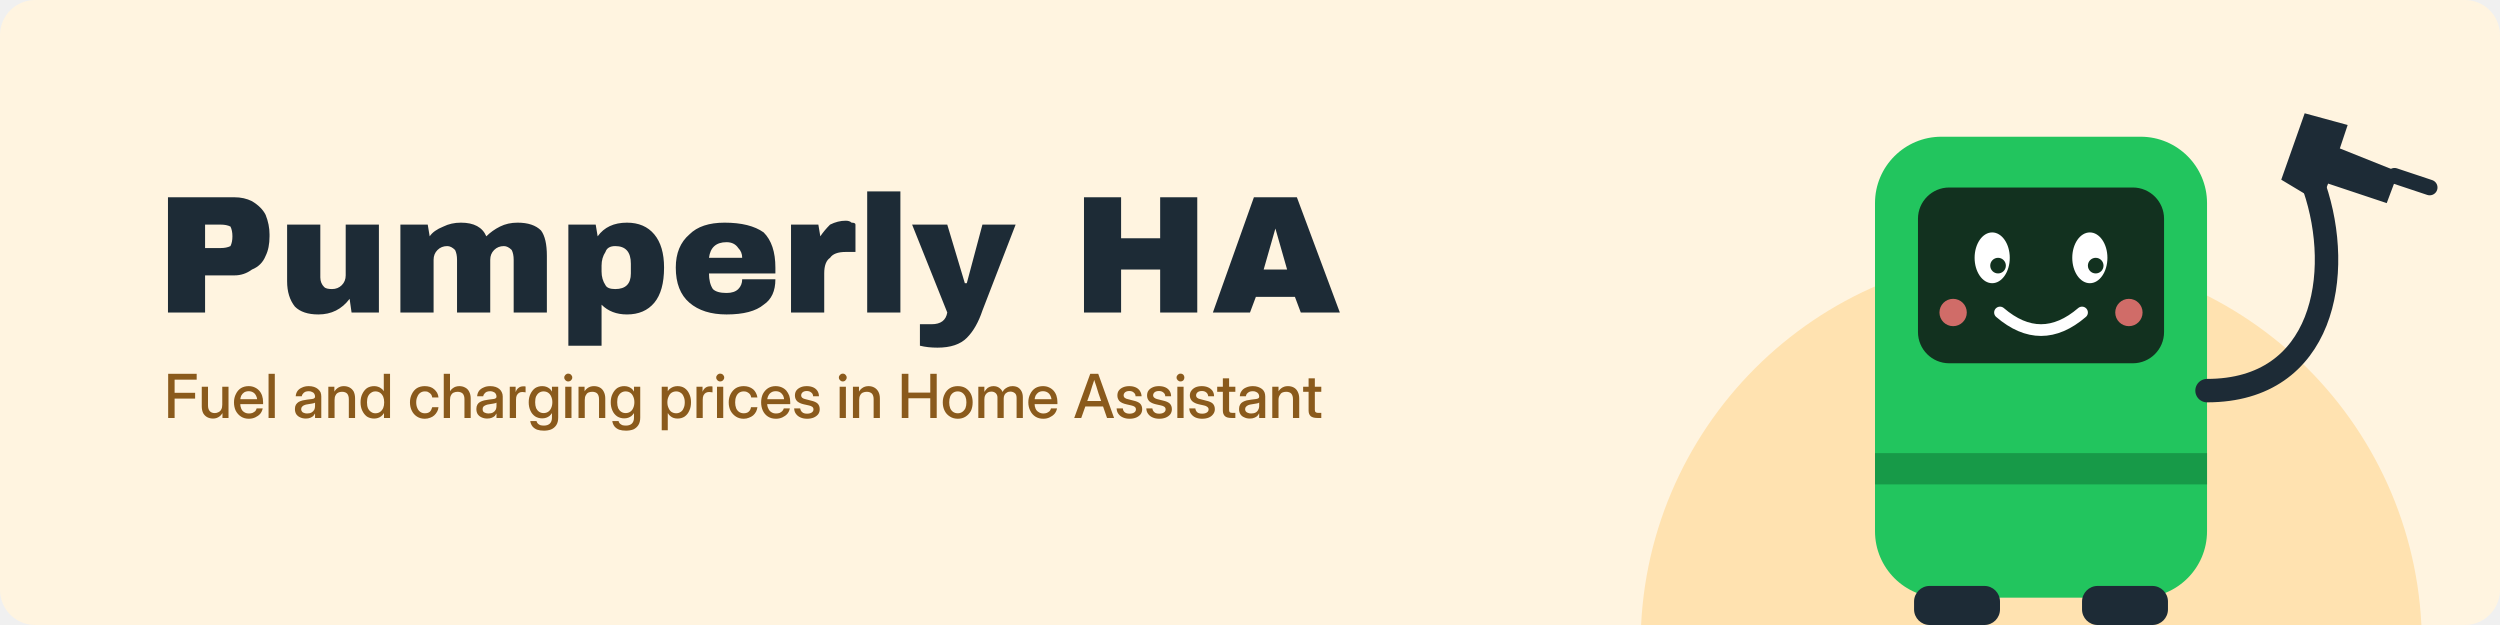
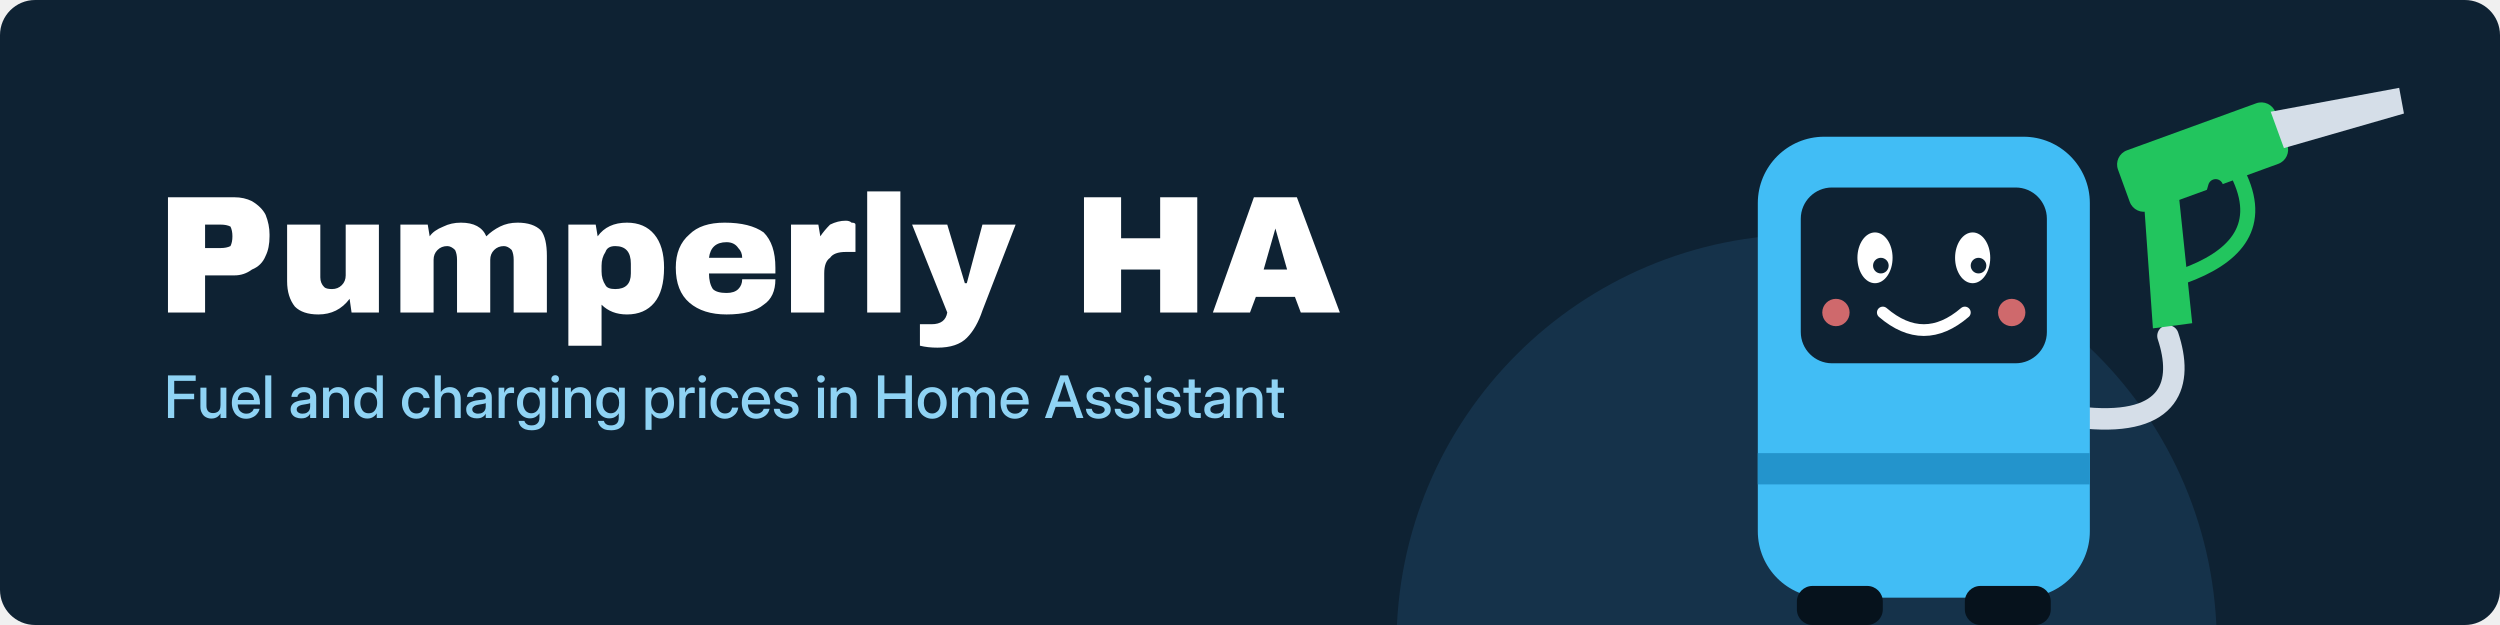
<svg xmlns="http://www.w3.org/2000/svg" viewBox="0 0 1280 320" width="1280" height="320" role="img" aria-label="Pumperly HA: a friendly pump waving its nozzle">
  <defs>
    <clipPath id="cl">
      <rect width="1280" height="320" rx="18" />
    </clipPath>
  </defs>
  <g clip-path="url(#cl)">
-     <rect width="1280" height="320" fill="#FFF4E0" />
-     <circle cx="1040" cy="330" r="200" fill="#FFE2B0" />
-     <path fill="#1D2B36" d="M138,120l0,1q0,6-2,10q-2,5-7,7q-4,3-9,3l-15,0l0,19l-19,0l0-59l34,0q5,0 9,2q5,3 7,7q2,5 2,10zM105,127l8,0q3,0 5-1q1-2 1-5l0,0q0-3-1-5q-2-1-5-1l-8,0zM180,160l-1-7q-3,4-7,6q-4,2-9,2q-8,0-12-4q-4-5-4-13l0-29l17,0l0,27q0,3 2,5q1,1 4,1q3,0 5-2q2-2 2-5l0-26l17,0l0,45zM280,131l0,29l-17,0l0-27q0-3-1-5q-2-2-4-2q-3,0-5,2q-2,2-2,5l0,27l-17,0l0-27q0-3-1-5q-2-2-4-2q-3,0-5,2q-2,2-2,5l0,27l-17,0l0-45l14,0l1,6q2-3 7-5q4-2 9-2q10,0 13,7q3-3 7-5q4-2 9-2q8,0 12,4q3,4 3,13zM340,137q0,12-5,18q-5,6-14,6q-8,0-13-5l0,21l-17,0l0-62l14,0l1,6q5-7 15-7q9,0 14,6q5,6 5,17zM308,136l0,3q0,4 2,7q1,2 5,2q8,0 8-8l0-5q0-9-8-9q-4,0-5,3q-2,3-2,7zM397,137l0,3l-34,0q0,5 2,8q2,2 7,2q4,0 6-2q2-2 2-5l17,0q0,9-6,13q-6,5-19,5q-12,0-19-6q-7-6-7-18q0-11 7-17q6-6 18-6q13,0 20,5q6,6 6,18zM363,132l17,0q0-3-2-5q-2-3-6-3q-8,0-9,8zM438,115l0,14l-5,0q-6,0-8,3q-3,2-3,8l0,20l-17,0l0-45l14,0l1,6q2-3 5-6q4-2 8-2q2,0 3,1q2,0 2,1zM444,160l0-62l17,0l0,62zM480,178q-5,0-9-1l0-11l6,0q7,0 8-6l-18-45l18,0l9,30l1,0l8-30l17,0l-17,44q-3,9-8,14q-5,5-15,5zM594,160l0-22l-20,0l0,22l-19,0l0-59l19,0l0,21l20,0l0-21l19,0l0,59zM666,160l-3-8l-20,0l-3,8l-19,0l21-59l22,0l22,59zM647,138l12,0l-6-21l0,0z" />
-     <path fill="#8A5A1C" d="M86.1,214l0-22.6l14.6,0l0,3l-11.3,0l0,6.7l10.5,0l0,3l-10.5,0l0,9.9zM109.1,214.3q-1.7,0-3-.7q-1.3-.7-2.1-2.1q-.7-1.5-.7-3.5l0-10l3.2,0l0,9.6q0,1.9 .9,2.9q.9,1 2.6,1q1,0 1.9-.5q.9-.4 1.4-1.4q.5-.9 .5-2.4l0-9.2l3.2,0l0,16l-3.1,0l0-4l.7,0q-.8,2.2-2.2,3.2q-1.4,1.1-3.3,1.1zM127.4,214.4q-2.3,0-4-1.1q-1.7-1.1-2.7-3q-.9-1.9-.9-4.3q0-2.4 1-4.3q.9-1.9 2.6-3q1.7-1 3.9-1q1.7,0 3,.6q1.4,.6 2.4,1.7q1,1.1 1.5,2.6q.5,1.5 .5,3.4l0,.9l-13.4,0l0-2.5l11.8,0l-1.4,.8q0-1.5-.6-2.6q-.5-1.1-1.5-1.7q-1-.6-2.3-.6q-1.3,0-2.3,.6q-.9,.6-1.5,1.7q-.5,1.1-.5,2.6l0,1.4q0,1.5 .5,2.6q.5,1.2 1.5,1.8q1,.7 2.5,.7q1,0 1.8-.3q.8-.4 1.4-.9q.5-.6 .7-1.4l3.1,0q-.3,1.6-1.3,2.8q-1,1.1-2.5,1.8q-1.5,.7-3.3,.7zM140.7,191.4l0,22.6l-3.2,0l0-22.6zM156.6,214.3q-1.6,0-2.9-.6q-1.2-.5-2-1.6q-.7-1.1-.7-2.7q0-1.3 .5-2.2q.6-.9 1.4-1.4q.9-.5 2.1-.8q1.1-.2 2.3-.4q1.5-.2 2.4-.3q.9-.1 1.2-.4q.4-.2 .4-.8l0-.1q0-.8-.4-1.4q-.3-.6-1.1-.9q-.7-.4-1.7-.4q-1,0-1.8,.3q-.8,.4-1.2,1q-.5,.5-.6,1.3l-3.1,0q.1-1.5 .9-2.7q.9-1.2 2.4-1.8q1.4-.7 3.4-.7q1.5,0 2.7,.4q1.2,.4 2,1.1q.8,.7 1.3,1.6q.4,1 .4,2.2l0,11l-3.2,0l0-2.3l0,0q-.4,.7-.9,1.3q-.6,.5-1.5,.9q-1,.4-2.3,.4zM157.2,211.7q1.4,0 2.3-.5q.9-.5 1.4-1.4q.4-.8 .4-1.8l0-1.9q-.1,.2-.5,.3q-.4,.1-.9,.2q-.5,.1-1.2,.2q-.6,.1-1.2,.2q-.9,.1-1.6,.4q-.8,.3-1.2,.8q-.5,.5-.5,1.3q0,.7 .4,1.2q.3,.5 1,.7q.7,.3 1.6,.3zM171.3,204.8l0,9.2l-3.2,0l0-16l3.1,0l0,4l-.7,0q.8-2.2 2.2-3.2q1.4-1.1 3.3-1.1q1.7,0 3,.7q1.3,.7 2.1,2.1q.7,1.5 .7,3.5l0,10l-3.2,0l0-9.6q0-1.9-.9-2.9q-.9-.9-2.6-.9q-1.1,0-1.9,.4q-.9,.4-1.4,1.4q-.5,.9-.5,2.4zM191.6,214.3q-2.1,0-3.7-1q-1.5-1.1-2.4-3q-.9-1.8-.9-4.3q0-2.5 .9-4.3q.9-1.9 2.4-3q1.6-1 3.7-1q1,0 1.9,.3q1,.3 1.7,.9q.8,.5 1.3,1.4l0,0l0-8.9l3.2,0l0,22.6l-3.1,0l0-2.4l-.1,0q-.5,.9-1.3,1.5q-.7,.6-1.7,.9q-.9,.3-1.9,.3zM192.2,211.6q1.4,0 2.4-.7q1-.7 1.6-2q.5-1.2 .5-2.9q0-1.7-.5-2.9q-.6-1.3-1.6-2q-1-.7-2.4-.7q-1.3,0-2.2,.7q-1,.6-1.6,1.9q-.5,1.2-.5,3q0,1.8 .5,3q.6,1.3 1.6,1.9q.9,.7 2.2,.7zM217.5,214.4q-2.3,0-4-1.1q-1.7-1.1-2.6-2.9q-1-1.9-1-4.4q0-2.4 1-4.3q.9-1.9 2.6-3q1.7-1 4-1q1.4,0 2.7,.4q1.2,.4 2.1,1.2q.9,.8 1.5,1.8q.6,1.1 .7,2.4l-3.2,0q-.1-.7-.4-1.3q-.3-.5-.8-.9q-.5-.4-1.1-.7q-.6-.2-1.5-.2q-1.3,0-2.3,.7q-1,.7-1.5,2q-.6,1.2-.6,2.9q0,1.7 .6,3q.5,1.2 1.5,1.9q1,.7 2.3,.7q.9,0 1.5-.2q.6-.2 1.1-.6q.4-.4 .7-1q.3-.6 .5-1.3l3.2,0q-.1,1.3-.7,2.3q-.6,1.1-1.5,1.9q-.9,.8-2.1,1.2q-1.3,.5-2.7,.5zM230.4,204.8l0,9.2l-3.2,0l0-22.6l3.2,0l0,10.6l-.8,0q.8-2.2 2.2-3.2q1.4-1.1 3.4-1.1q1.6,0 2.9,.7q1.4,.7 2.1,2.1q.8,1.5 .8,3.5l0,10l-3.2,0l0-9.6q0-1.9-.9-2.9q-1-.9-2.6-.9q-1.1,0-2,.4q-.9,.4-1.4,1.4q-.5,.9-.5,2.4zM249.4,214.3q-1.5,0-2.8-.6q-1.2-.5-2-1.6q-.7-1.1-.7-2.7q0-1.3 .5-2.2q.5-.9 1.4-1.4q.9-.5 2.1-.8q1.1-.2 2.3-.4q1.5-.2 2.4-.3q.9-.1 1.2-.4q.4-.2 .4-.8l0-.1q0-.8-.4-1.4q-.3-.6-1.1-.9q-.7-.4-1.7-.4q-1,0-1.8,.3q-.8,.4-1.2,1q-.5,.5-.6,1.3l-3.1,0q.1-1.5 .9-2.7q.9-1.2 2.4-1.8q1.4-.7 3.4-.7q1.5,0 2.7,.4q1.2,.4 2,1.1q.8,.7 1.2,1.6q.5,1 .5,2.2l0,11l-3.2,0l0-2.3l0,0q-.4,.7-.9,1.3q-.6,.5-1.5,.9q-1,.4-2.4,.4zM250.1,211.7q1.4,0 2.3-.5q.9-.5 1.4-1.4q.4-.8 .4-1.8l0-1.9q-.1,.2-.5,.3q-.4,.1-.9,.2q-.5,.1-1.2,.2q-.6,.1-1.2,.2q-.9,.1-1.6,.4q-.8,.3-1.3,.8q-.4,.5-.4,1.3q0,.7 .3,1.2q.4,.5 1.1,.7q.7,.3 1.6,.3zM261,214l0-16l3,0l0,2.6l.1,0q.4-1.3 1.4-2q.9-.8 2.5-.8q.3,0 .6,0q.3,.1 .5,.1l0,3q-.2-.1-.6-.1q-.5-.1-1.1-.1q-.9,0-1.6,.4q-.7,.4-1.2,1.3q-.4,.8-.4,2.2l0,9.4zM278.5,220.5q-2,0-3.5-.5q-1.5-.6-2.4-1.7q-.9-1.2-1.1-2.7l3.2,0q.2,.8 .7,1.3q.5,.5 1.3,.8q.8,.2 1.8,.2q1.9,0 3-1q1.1-1.1 1.1-3l0-2.4l0,0q-.6,.9-1.3,1.5q-.8,.6-1.7,.9q-.9,.3-2,.3q-2,0-3.6-1q-1.6-1.1-2.4-2.9q-.9-1.9-.9-4.3q0-2.5 .9-4.3q.9-1.9 2.4-3q1.6-1 3.6-1q1.1,0 2,.3q.9,.3 1.7,.9q.8,.6 1.3,1.6l0,0l0-2.5l3.2,0l0,15.8q0,2.4-1,3.9q-1,1.5-2.7,2.2q-1.6,.6-3.6,.6zM278.3,211.5q1.4,0 2.4-.7q1-.7 1.5-1.9q.6-1.3 .6-3q0-1.6-.6-2.9q-.5-1.2-1.5-1.9q-1-.7-2.4-.7q-1.3,0-2.3,.7q-.9,.6-1.5,1.8q-.5,1.2-.5,3q0,1.8 .5,3.1q.6,1.2 1.5,1.8q1,.7 2.3,.7zM289.4,214l0-16l3.2,0l0,16zM290.9,195.3q-.8,0-1.4-.6q-.6-.6-.6-1.4q0-.8 .6-1.4q.6-.6 1.4-.6q.9,0 1.5,.6q.6,.6 .6,1.4q0,.8-.6,1.4q-.6,.6-1.5,.6zM299.4,204.8l0,9.2l-3.2,0l0-16l3.1,0l0,4l-.8,0q.8-2.2 2.2-3.2q1.4-1.1 3.4-1.1q1.7,0 3,.7q1.3,.7 2,2.1q.8,1.5 .8,3.5l0,10l-3.2,0l0-9.6q0-1.9-.9-2.9q-.9-.9-2.6-.9q-1.1,0-2,.4q-.8,.4-1.3,1.4q-.5,.9-.5,2.4zM320.5,220.5q-2,0-3.5-.5q-1.5-.6-2.4-1.7q-.9-1.2-1.1-2.7l3.2,0q.2,.8 .7,1.3q.6,.5 1.3,.8q.8,.2 1.8,.2q1.9,0 3-1q1.1-1.1 1.1-3l0-2.4l0,0q-.6,.9-1.3,1.5q-.8,.6-1.7,.9q-.9,.3-2,.3q-2,0-3.6-1q-1.6-1.1-2.4-2.9q-.9-1.9-.9-4.3q0-2.5 .9-4.3q.9-1.9 2.4-3q1.6-1 3.6-1q1.1,0 2,.3q.9,.3 1.7,.9q.8,.6 1.3,1.6l0,0l0-2.5l3.2,0l0,15.8q0,2.4-1,3.9q-1,1.5-2.6,2.2q-1.7,.6-3.7,.6zM320.3,211.5q1.4,0 2.4-.7q1-.7 1.5-1.9q.6-1.3 .6-3q0-1.6-.6-2.9q-.5-1.2-1.5-1.9q-1-.7-2.4-.7q-1.3,0-2.3,.7q-.9,.6-1.5,1.8q-.5,1.2-.5,3q0,1.8 .5,3.1q.6,1.2 1.5,1.8q1,.7 2.3,.7zM338.8,220.3l0-22.3l3.1,0l0,2.3l0,0q.5-.9 1.3-1.4q.8-.6 1.7-.9q1-.3 2-.3q2.1,0 3.6,1q1.6,1.1 2.4,3q.9,1.8 .9,4.3q0,2.5-.9,4.3q-.8,1.9-2.4,3q-1.5,1-3.6,1q-1.1,0-2-.3q-.9-.3-1.6-.9q-.8-.6-1.3-1.5l-.1,0l0,8.7zM346.2,211.6q1.3,0 2.3-.7q1-.6 1.5-1.9q.6-1.2 .6-3q0-1.8-.6-3q-.5-1.3-1.5-1.9q-1-.7-2.3-.7q-1.3,0-2.4,.7q-1,.7-1.5,2q-.6,1.2-.6,2.9q0,1.7 .6,2.9q.5,1.3 1.5,2q1.1,.7 2.4,.7zM356.6,214l0-16l3.1,0l0,2.6l0,0q.5-1.3 1.4-2q1-.8 2.5-.8q.4,0 .7,0q.3,.1 .5,.1l0,3q-.2-.1-.7-.1q-.5-.1-1-.1q-.9,0-1.7,.4q-.7,.4-1.2,1.3q-.4,.8-.4,2.2l0,9.4zM367.1,214l0-16l3.2,0l0,16zM368.7,195.3q-.8,0-1.4-.6q-.6-.6-.6-1.4q0-.8 .6-1.4q.6-.6 1.4-.6q.9,0 1.5,.6q.6,.6 .6,1.4q0,.8-.6,1.4q-.6,.6-1.5,.6zM380.8,214.4q-2.3,0-4-1.1q-1.7-1.1-2.7-2.9q-1-1.9-1-4.4q0-2.4 1-4.3q1-1.9 2.7-3q1.7-1 4-1q1.4,0 2.6,.4q1.2,.4 2.2,1.2q.9,.8 1.4,1.8q.6,1.1 .8,2.4l-3.2,0q-.1-.7-.4-1.3q-.3-.5-.8-.9q-.5-.4-1.2-.7q-.6-.2-1.4-.2q-1.4,0-2.4,.7q-1,.7-1.5,2q-.5,1.2-.5,2.9q0,1.7 .5,3q.5,1.2 1.5,1.9q1,.7 2.4,.7q.8,0 1.4-.2q.7-.2 1.1-.6q.5-.4 .8-1q.3-.6 .4-1.3l3.3,0q-.2,1.3-.7,2.3q-.6,1.1-1.5,1.9q-1,.8-2.2,1.2q-1.2,.5-2.6,.5zM397.3,214.4q-2.4,0-4.1-1.1q-1.7-1.1-2.6-3q-.9-1.9-.9-4.3q0-2.4 .9-4.3q1-1.9 2.7-3q1.7-1 3.8-1q1.7,0 3.1,.6q1.4,.6 2.4,1.7q.9,1.1 1.5,2.6q.5,1.5 .5,3.4l0,.9l-13.5,0l0-2.5l11.8,0l-1.4,.8q0-1.5-.5-2.6q-.6-1.1-1.5-1.7q-1-.6-2.3-.6q-1.4,0-2.3,.6q-1,.6-1.5,1.7q-.6,1.1-.6,2.6l0,1.4q0,1.5 .6,2.6q.5,1.2 1.5,1.8q1,.7 2.4,.7q1.1,0 1.9-.3q.8-.4 1.3-.9q.6-.6 .8-1.4l3.1,0q-.3,1.6-1.3,2.8q-1,1.1-2.5,1.8q-1.5,.7-3.3,.7zM413.3,214.4q-1.9,0-3.3-.6q-1.5-.6-2.4-1.8q-.9-1.1-1-2.9l3.1,0q.2,1.3 1.1,2q.8,.7 2.4,.7q1.5,0 2.4-.6q.9-.6 .9-1.6q0-.8-.6-1.3q-.7-.5-1.7-.7l-2.7-.6q-2.2-.5-3.4-1.6q-1.1-1.2-1.1-2.9q0-1.5 .7-2.5q.8-1.1 2.2-1.7q1.3-.6 3.2-.6q1.8,0 3.2,.6q1.4,.6 2.2,1.8q.8,1.2 .8,2.8l-3,0q0-1.2-.9-1.9q-.9-.8-2.3-.8q-1.3,0-2.1,.6q-.8,.7-.8,1.6q0,.8 .6,1.3q.6,.5 1.7,.7l2.7,.7q2.3,.5 3.4,1.5q1.1,1.1 1.1,2.9q0,1.5-.8,2.6q-.9,1.1-2.3,1.7q-1.5,.6-3.3,.6zM429.9,214l0-16l3.2,0l0,16zM431.5,195.3q-.8,0-1.4-.6q-.6-.6-.6-1.4q0-.8 .6-1.4q.6-.6 1.4-.6q.9,0 1.4,.6q.6,.6 .6,1.4q0,.8-.6,1.4q-.5,.6-1.4,.6zM439.9,204.8l0,9.2l-3.2,0l0-16l3.1,0l0,4l-.7,0q.8-2.2 2.2-3.2q1.4-1.1 3.4-1.1q1.6,0 2.9,.7q1.3,.7 2.1,2.1q.8,1.5 .8,3.5l0,10l-3.2,0l0-9.6q0-1.9-.9-2.9q-1-.9-2.6-.9q-1.1,0-2,.4q-.9,.4-1.4,1.4q-.5,.9-.5,2.4zM461.7,214l0-22.6l3.4,0l0,9.6l11.2,0l0-9.6l3.3,0l0,22.6l-3.3,0l0-10.1l-11.2,0l0,10.1zM490.4,214.4q-2.3,0-4-1.1q-1.8-1.1-2.7-2.9q-1-1.9-1-4.4q0-2.4 1-4.3q.9-1.9 2.7-3q1.7-1 4-1q2.3,0 4,1q1.7,1.1 2.7,3q.9,1.9 .9,4.3q0,2.5-.9,4.4q-1,1.8-2.7,2.9q-1.7,1.1-4,1.1zM490.4,211.6q1.3,0 2.3-.7q1-.7 1.6-1.9q.5-1.3 .5-3q0-1.7-.5-2.9q-.6-1.3-1.6-2q-1-.7-2.3-.7q-1.4,0-2.4,.7q-1,.7-1.5,1.9q-.5,1.3-.5,3q0,1.7 .5,3q.5,1.2 1.5,1.9q1,.7 2.4,.7zM500.9,214l0-16l3.1,0l0,3.4l-.3,0q.4-1.2 1.2-2q.7-.9 1.7-1.3q1-.4 2.1-.4q1.9,0 3.2,1.1q1.3,1 1.6,2.6l-.5,0q.4-1.1 1.1-1.9q.8-.8 1.9-1.3q1-.5 2.4-.5q1.5,0 2.7,.6q1.2,.7 1.9,2q.7,1.3 .7,3.2l0,10.5l-3.2,0l0-10.2q0-1.8-.9-2.5q-1-.8-2.3-.8q-1.1,0-1.8,.5q-.8,.4-1.2,1.2q-.4,.8-.4,1.8l0,10l-3.2,0l0-10.5q0-1.3-.9-2.2q-.9-.8-2.2-.8q-1,0-1.8,.4q-.8,.5-1.3,1.3q-.5,.9-.5,2.2l0,9.6zM534.2,214.4q-2.4,0-4.1-1.1q-1.7-1.1-2.6-3q-1-1.9-1-4.3q0-2.4 1-4.3q.9-1.9 2.6-3q1.7-1 3.9-1q1.7,0 3,.6q1.4,.6 2.4,1.7q1,1.1 1.5,2.6q.5,1.5 .5,3.4l0,.9l-13.4,0l0-2.5l11.8,0l-1.4,.8q0-1.5-.6-2.6q-.5-1.1-1.5-1.7q-1-.6-2.3-.6q-1.3,0-2.3,.6q-.9,.6-1.5,1.7q-.5,1.1-.5,2.6l0,1.4q0,1.5 .5,2.6q.5,1.2 1.6,1.8q1,.7 2.4,.7q1,0 1.8-.3q.8-.4 1.4-.9q.5-.6 .7-1.4l3.1,0q-.3,1.6-1.3,2.8q-1,1.1-2.5,1.8q-1.4,.7-3.2,.7zM550,214l8.2-22.6l4.1,0l8.1,22.6l-3.6,0l-4.4-12.7q-.5-1.6-1.1-3.6q-.7-1.9-1.5-4.7l.9,0q-.8,2.8-1.5,4.7q-.6,2-1.1,3.6l-4.5,12.7zM554.6,208.1l0-2.8l11.3,0l0,2.8zM578.4,214.4q-1.9,0-3.3-.6q-1.5-.6-2.4-1.8q-.9-1.1-1-2.9l3.2,0q.1,1.3 1,2q.9,.7 2.4,.7q1.5,0 2.4-.6q.9-.6 .9-1.6q0-.8-.6-1.3q-.7-.5-1.7-.7l-2.6-.6q-2.3-.5-3.5-1.6q-1.1-1.2-1.1-2.9q0-1.5 .7-2.5q.8-1.1 2.2-1.7q1.4-.6 3.2-.6q1.8,0 3.2,.6q1.4,.6 2.2,1.8q.8,1.2 .9,2.8l-3.1,0q0-1.2-.9-1.9q-.8-.8-2.3-.8q-1.3,0-2.1,.6q-.8,.7-.8,1.6q0,.8 .6,1.3q.6,.5 1.7,.7l2.7,.7q2.3,.5 3.4,1.5q1.1,1.1 1.1,2.9q0,1.5-.8,2.6q-.9,1.1-2.3,1.7q-1.5,.6-3.3,.6zM593.6,214.4q-1.9,0-3.3-.6q-1.5-.6-2.4-1.8q-.9-1.1-1-2.9l3.1,0q.2,1.3 1.1,2q.8,.7 2.4,.7q1.5,0 2.4-.6q.9-.6 .9-1.6q0-.8-.6-1.3q-.7-.5-1.7-.7l-2.7-.6q-2.2-.5-3.4-1.6q-1.1-1.2-1.1-2.9q0-1.5 .7-2.5q.8-1.1 2.2-1.7q1.3-.6 3.2-.6q1.8,0 3.2,.6q1.4,.6 2.2,1.8q.8,1.2 .8,2.8l-3,0q0-1.2-.9-1.9q-.9-.8-2.3-.8q-1.4,0-2.2,.6q-.8,.7-.8,1.6q0,.8 .7,1.3q.6,.5 1.6,.7l2.8,.7q2.3,.5 3.4,1.5q1.1,1.1 1.1,2.9q0,1.5-.8,2.6q-.9,1.1-2.3,1.7q-1.5,.6-3.3,.6zM602.8,214l0-16l3.2,0l0,16zM604.4,195.3q-.8,0-1.4-.6q-.6-.6-.6-1.4q0-.8 .6-1.4q.6-.6 1.4-.6q.9,0 1.5,.6q.5,.6 .5,1.4q0,.8-.5,1.4q-.6,.6-1.5,.6zM615.5,214.4q-1.8,0-3.3-.6q-1.4-.6-2.3-1.8q-.9-1.1-1-2.9l3.1,0q.2,1.3 1,2q.9,.7 2.5,.7q1.5,0 2.4-.6q.9-.6 .9-1.6q0-.8-.7-1.3q-.6-.5-1.6-.7l-2.7-.6q-2.2-.5-3.4-1.6q-1.2-1.2-1.2-2.9q0-1.5 .8-2.5q.8-1.1 2.1-1.7q1.4-.6 3.2-.6q1.8,0 3.2,.6q1.4,.6 2.3,1.8q.8,1.2 .8,2.8l-3,0q-.1-1.2-.9-1.9q-.9-.8-2.3-.8q-1.4,0-2.2,.6q-.8,.7-.8,1.6q0,.8 .6,1.3q.6,.5 1.7,.7l2.7,.7q2.4,.5 3.5,1.5q1.1,1.1 1.1,2.9q0,1.5-.9,2.6q-.8,1.1-2.2,1.7q-1.5,.6-3.4,.6zM632.5,198l0,2.6l-9.3,0l0-2.6zM626.1,193.7l3.2,0l0,16.1q0,.9 .3,1.2q.4,.4 1.4,.4q.3,0 .8,0q.4,0 .7,0l0,2.6q-.4,0-.9,0q-.6,0-1.1,0q-2.3,0-3.3-.9q-1.1-1-1.1-2.9zM639.9,214.3q-1.6,0-2.8-.6q-1.3-.5-2-1.6q-.7-1.1-.7-2.7q0-1.3 .5-2.2q.5-.9 1.4-1.4q.9-.5 2-.8q1.2-.2 2.4-.4q1.5-.2 2.4-.3q.8-.1 1.2-.4q.4-.2 .4-.8l0-.1q0-.8-.4-1.4q-.4-.6-1.1-.9q-.7-.4-1.7-.4q-1.1,0-1.8,.3q-.8,.4-1.3,1q-.4,.5-.5,1.3l-3.1,0q0-1.5 .9-2.7q.8-1.2 2.3-1.8q1.5-.7 3.5-.7q1.5,0 2.6,.4q1.2,.4 2.1,1.1q.8,.7 1.2,1.6q.4,1 .4,2.2l0,11l-3.1,0l0-2.3l-.1,0q-.3,.7-.9,1.3q-.5,.5-1.5,.9q-.9,.4-2.3,.4zM640.6,211.7q1.4,0 2.3-.5q.9-.5 1.3-1.4q.5-.8 .5-1.8l0-1.9q-.2,.2-.5,.3q-.4,.1-.9,.2q-.6,.1-1.2,.2q-.6,.1-1.2,.2q-.9,.1-1.7,.4q-.7,.3-1.2,.8q-.5,.5-.5,1.3q0,.7 .4,1.2q.4,.5 1.1,.7q.6,.3 1.6,.3zM654.6,204.8l0,9.2l-3.2,0l0-16l3.2,0l0,4l-.8,0q.8-2.2 2.2-3.2q1.4-1.1 3.4-1.1q1.7,0 3,.7q1.3,.7 2,2.1q.8,1.5 .8,3.5l0,10l-3.2,0l0-9.6q0-1.9-.9-2.9q-.9-.9-2.6-.9q-1.1,0-2,.4q-.8,.4-1.3,1.4q-.6,.9-.6,2.4zM676.5,198l0,2.6l-9.3,0l0-2.6zM670,193.7l3.2,0l0,16.1q0,.9 .4,1.2q.4,.4 1.3,.4q.4,0 .8,0q.5,0 .8,0l0,2.6q-.4,0-.9,0q-.6,0-1.1,0q-2.3,0-3.4-.9q-1.1-1-1.1-2.9z" />
-     <rect x="960" y="70" width="170" height="236" rx="34" fill="#22C55E" />
-     <rect x="960" y="232" width="170" height="16" fill="#179A48" />
-     <rect x="982" y="96" width="126" height="90" rx="16" fill="#12311F" />
-     <ellipse cx="1020" cy="132" rx="9" ry="13" fill="#FFF" />
-     <ellipse cx="1070" cy="132" rx="9" ry="13" fill="#FFF" />
-     <circle cx="1023" cy="136" r="4" fill="#12311F" />
-     <circle cx="1073" cy="136" r="4" fill="#12311F" />
-     <path d="M1024 160 q21 18 42 0" fill="none" stroke="#FFF" stroke-width="6" stroke-linecap="round" />
-     <circle cx="1000" cy="160" r="7" fill="#FF7A7A" opacity=".8" />
-     <circle cx="1090" cy="160" r="7" fill="#FF7A7A" opacity=".8" />
-     <rect x="980" y="300" width="44" height="20" rx="8" fill="#1D2B36" />
-     <rect x="1066" y="300" width="44" height="20" rx="8" fill="#1D2B36" />
-     <path d="M1130 200 C1190 200 1200 140 1185 96" fill="none" stroke="#1D2B36" stroke-width="12" stroke-linecap="round" />
-     <path d="M1168 92 l12 -34 l22 6 l-4 12 l30 12 l-6 16 l-30 -10 l-4 10 z" fill="#1D2B36" />
-     <path d="M1226 90 l18 6" stroke="#1D2B36" stroke-width="8" stroke-linecap="round" />
+     <rect width="1280" height="320" fill="#0E2233" />
+     <circle cx="925" cy="330" r="210" fill="#15324A" />
+     <path fill="#fff" d="M138,120l0,1q0,6-2,10q-2,5-7,7q-4,3-9,3l-15,0l0,19l-19,0l0-59l34,0q5,0 9,2q5,3 7,7q2,5 2,10zM105,127l8,0q3,0 5-1q1-2 1-5l0,0q0-3-1-5q-2-1-5-1l-8,0zM180,160l-1-7q-3,4-7,6q-4,2-9,2q-8,0-12-4q-4-5-4-13l0-29l17,0l0,27q0,3 2,5q1,1 4,1q3,0 5-2q2-2 2-5l0-26l17,0l0,45zM280,131l0,29l-17,0l0-27q0-3-1-5q-2-2-4-2q-3,0-5,2q-2,2-2,5l0,27l-17,0l0-27q0-3-1-5q-2-2-4-2q-3,0-5,2q-2,2-2,5l0,27l-17,0l0-45l14,0l1,6q2-3 7-5q4-2 9-2q10,0 13,7q3-3 7-5q4-2 9-2q8,0 12,4q3,4 3,13zM340,137q0,12-5,18q-5,6-14,6q-8,0-13-5l0,21l-17,0l0-62l14,0l1,6q5-7 15-7q9,0 14,6q5,6 5,17zM308,136l0,3q0,4 2,7q1,2 5,2q8,0 8-8l0-5q0-9-8-9q-4,0-5,3q-2,3-2,7zM397,137l0,3l-34,0q0,5 2,8q2,2 7,2q4,0 6-2q2-2 2-5l17,0q0,9-6,13q-6,5-19,5q-12,0-19-6q-7-6-7-18q0-11 7-17q6-6 18-6q13,0 20,5q6,6 6,18zM363,132l17,0q0-3-2-5q-2-3-6-3q-8,0-9,8zM438,115l0,14l-5,0q-6,0-8,3q-3,2-3,8l0,20l-17,0l0-45l14,0l1,6q2-3 5-6q4-2 8-2q2,0 3,1q2,0 2,1zM444,160l0-62l17,0l0,62zM480,178q-5,0-9-1l0-11l6,0q7,0 8-6l-18-45l18,0l9,30l1,0l8-30l17,0l-17,44q-3,9-8,14q-5,5-15,5zM594,160l0-22l-20,0l0,22l-19,0l0-59l19,0l0,21l20,0l0-21l19,0l0,59zM666,160l-3-8l-20,0l-3,8l-19,0l21-59l22,0l22,59zM647,138l12,0l-6-21l0,0z" />
+     <path fill="#8FD3F4" d="M86,214l0-21.8l14.2,0l0,2.8l-11,0l0,6.6l10.2,0l0,2.8l-10.2,0l0,9.6zM108.2,214.3q-1.5,0-2.8-.7q-1.3-.7-2-2.1q-.8-1.3-.8-3.3l0-9.7l3.1,0l0,9.3q0,1.8 .9,2.8q.9,.9 2.5,.9q1.1,0 1.9-.4q.9-.4 1.4-1.3q.5-.9 .5-2.4l0-8.9l3,0l0,15.5l-3,0l0-3.8l.7,0q-.7,2-2.1,3.1q-1.3,1-3.3,1zM126,214.4q-2.3,0-3.9-1.1q-1.7-1-2.5-2.9q-.9-1.8-.9-4.1q0-2.4 .9-4.2q.9-1.8 2.5-2.9q1.7-1 3.8-1q1.6,0 2.9,.6q1.4,.6 2.3,1.6q1,1.1 1.5,2.6q.5,1.5 .5,3.3l0,.8l-13,0l0-2.3l11.4,0l-1.4,.7q0-1.5-.5-2.5q-.5-1.1-1.5-1.7q-.9-.5-2.2-.5q-1.3,0-2.2,.5q-.9,.6-1.5,1.7q-.5,1-.5,2.5l0,1.3q0,1.5 .5,2.6q.5,1.1 1.5,1.7q1,.7 2.4,.7q1,0 1.8-.3q.7-.4 1.3-.9q.5-.6 .7-1.3l3,0q-.3,1.5-1.3,2.6q-.9,1.2-2.4,1.8q-1.4,.7-3.2,.7zM138.9,192.2l0,21.8l-3.1,0l0-21.8zM154.2,214.2q-1.5,0-2.7-.5q-1.2-.5-1.9-1.5q-.8-1.1-.8-2.6q0-1.3 .6-2.2q.5-.8 1.3-1.3q.9-.5 2-.8q1.1-.3 2.3-.4q1.4-.2 2.3-.3q.8-.1 1.2-.3q.3-.3 .3-.8l0-.2q0-.7-.3-1.3q-.4-.6-1.1-.9q-.7-.3-1.7-.3q-1,0-1.7,.3q-.8,.3-1.2,.9q-.5,.5-.5,1.2l-3.1,0q.1-1.4 .9-2.6q.8-1.1 2.3-1.7q1.4-.7 3.3-.7q1.5,0 2.6,.4q1.2,.4 2,1q.8,.7 1.2,1.7q.4,.9 .4,2.1l0,10.6l-3.1,0l0-2.2l0,0q-.3,.6-.9,1.2q-.6,.5-1.5,.9q-.9,.3-2.2,.3zM154.8,211.8q1.4,0 2.3-.5q.9-.5 1.3-1.3q.4-.8 .4-1.8l0-1.8q-.1,.1-.5,.2q-.3,.1-.9,.2q-.5,.1-1.1,.2q-.6,.1-1.2,.2q-.8,.1-1.5,.4q-.8,.3-1.2,.8q-.5,.4-.5,1.2q0,.7 .4,1.2q.3,.4 1,.7q.6,.3 1.5,.3zM168.5,205.1l0,8.9l-3.1,0l0-15.5l3,0l0,3.9l-.7,0q.7-2.1 2.1-3.1q1.4-1.1 3.3-1.1q1.6,0 2.8,.7q1.3,.7 2,2.1q.8,1.3 .8,3.4l0,9.6l-3.1,0l0-9.3q0-1.8-.9-2.8q-.9-.9-2.5-.9q-1.1,0-1.9,.4q-.8,.4-1.3,1.4q-.5,.9-.5,2.3zM188.1,214.3q-2,0-3.5-1q-1.5-1-2.4-2.8q-.8-1.8-.8-4.2q0-2.4 .8-4.2q.9-1.8 2.4-2.9q1.5-1 3.5-1q1,0 1.9,.3q.9,.3 1.6,.9q.7,.5 1.2,1.4l.1,0l0-8.6l3.1,0l0,21.8l-3.1,0l0-2.4l0,0q-.5,.9-1.3,1.5q-.7,.6-1.6,.9q-.9,.3-1.9,.3zM188.7,211.6q1.4,0 2.3-.6q1-.7 1.5-1.9q.6-1.2 .6-2.8q0-1.7-.6-2.9q-.5-1.2-1.5-1.9q-.9-.6-2.3-.6q-1.2,0-2.2,.6q-.9,.6-1.4,1.8q-.6,1.2-.6,3q0,1.7 .6,2.9q.5,1.2 1.4,1.8q1,.6 2.2,.6zM213.2,214.4q-2.2,0-3.9-1.1q-1.6-1-2.5-2.8q-1-1.8-1-4.2q0-2.4 1-4.2q.9-1.9 2.5-2.9q1.7-1 3.9-1q1.4,0 2.6,.4q1.1,.4 2,1.2q.9,.7 1.5,1.8q.5,1 .7,2.2l-3.1,0q-.1-.6-.4-1.2q-.3-.5-.8-.9q-.4-.4-1.1-.6q-.6-.3-1.4-.3q-1.3,0-2.3,.7q-.9,.7-1.4,1.9q-.5,1.2-.5,2.9q0,1.6 .5,2.8q.5,1.3 1.4,1.9q1,.7 2.3,.7q.8,0 1.4-.2q.6-.2 1.1-.6q.4-.4 .7-1q.3-.5 .5-1.2l3.1,0q-.2,1.2-.7,2.2q-.5,1.1-1.4,1.8q-1,.8-2.1,1.2q-1.2,.5-2.6,.5zM225.7,205.1l0,8.9l-3.1,0l0-21.8l3.1,0l0,10.2l-.8,0q.8-2.1 2.1-3.1q1.4-1.1 3.3-1.1q1.6,0 2.9,.7q1.2,.7 2,2.1q.7,1.3 .7,3.4l0,9.6l-3.1,0l0-9.3q0-1.8-.9-2.8q-.9-.9-2.5-.9q-1,0-1.9,.4q-.8,.4-1.3,1.4q-.5,.9-.5,2.3zM244.1,214.2q-1.5,0-2.7-.5q-1.2-.5-2-1.5q-.7-1.1-.7-2.6q0-1.3 .6-2.2q.5-.8 1.3-1.3q.9-.5 2-.8q1.1-.3 2.3-.4q1.4-.2 2.3-.3q.8-.1 1.2-.3q.3-.3 .3-.8l0-.2q0-.7-.3-1.3q-.4-.6-1.1-.9q-.7-.3-1.7-.3q-1,0-1.7,.3q-.8,.3-1.2,.9q-.5,.5-.5,1.2l-3.1,0q.1-1.4 .9-2.6q.8-1.1 2.3-1.7q1.4-.7 3.3-.7q1.5,0 2.6,.4q1.2,.4 1.9,1q.8,.7 1.3,1.7q.4,.9 .4,2.1l0,10.6l-3.1,0l0-2.2l0,0q-.3,.6-.9,1.2q-.6,.5-1.5,.9q-.9,.3-2.2,.3zM244.7,211.8q1.4,0 2.3-.5q.9-.5 1.3-1.3q.4-.8 .4-1.8l0-1.8q-.1,.1-.5,.2q-.3,.1-.9,.2q-.5,.1-1.1,.2q-.6,.1-1.2,.2q-.8,.1-1.6,.4q-.7,.3-1.1,.8q-.5,.4-.5,1.2q0,.7 .4,1.2q.3,.4 1,.7q.6,.3 1.5,.3zM255.3,214l0-15.5l2.9,0l0,2.5l.1,0q.4-1.2 1.3-1.9q.9-.8 2.4-.8q.4,0 .7,.1q.3,0 .5,0l0,2.9q-.2,0-.7-.1q-.4,0-1,0q-.8,0-1.6,.3q-.7,.4-1.1,1.3q-.4,.8-.4,2.1l0,9.1zM272.2,220.3q-1.9,0-3.3-.5q-1.5-.6-2.4-1.7q-.8-1.1-1-2.6l3,0q.2,.8 .8,1.3q.5,.5 1.2,.8q.8,.2 1.7,.2q1.9,0 2.9-1q1.1-1 1.1-2.9l0-2.3l0,0q-.6,.9-1.3,1.4q-.7,.6-1.6,.9q-.9,.3-1.9,.3q-2,0-3.5-1q-1.5-1-2.4-2.8q-.8-1.8-.8-4.2q0-2.3 .8-4.1q.9-1.9 2.4-2.9q1.5-1 3.5-1q1,0 1.9,.3q.9,.3 1.6,.9q.8,.6 1.3,1.5l0,0l0-2.4l3,0l0,15.3q0,2.3-.9,3.8q-.9,1.4-2.5,2.1q-1.6,.6-3.6,.6zM272,211.6q1.3,0 2.3-.7q1-.7 1.5-1.9q.6-1.2 .6-2.8q0-1.6-.6-2.8q-.5-1.2-1.5-1.9q-1-.6-2.3-.6q-1.2,0-2.2,.6q-.9,.6-1.4,1.8q-.6,1.2-.6,2.9q0,1.7 .6,2.9q.5,1.2 1.4,1.8q1,.7 2.2,.7zM282.7,214l0-15.5l3.1,0l0,15.5zM284.3,195.9q-.8,0-1.4-.6q-.6-.5-.6-1.3q0-.8 .6-1.4q.6-.5 1.4-.5q.8,0 1.4,.5q.5,.6 .5,1.4q0,.8-.5,1.3q-.6,.6-1.4,.6zM292.4,205.1l0,8.9l-3.1,0l0-15.5l3,0l0,3.9l-.7,0q.8-2.1 2.1-3.1q1.4-1.1 3.3-1.1q1.6,0 2.9,.7q1.2,.7 2,2.1q.7,1.3 .7,3.4l0,9.6l-3.1,0l0-9.3q0-1.8-.9-2.8q-.8-.9-2.5-.9q-1,0-1.9,.4q-.8,.4-1.3,1.4q-.5,.9-.5,2.3zM312.9,220.3q-2,0-3.4-.5q-1.4-.6-2.3-1.7q-.9-1.1-1.1-2.6l3.1,0q.2,.8 .7,1.3q.5,.5 1.3,.8q.7,.2 1.7,.2q1.8,0 2.9-1q1-1 1-2.9l0-2.3l0,0q-.5,.9-1.2,1.4q-.8,.6-1.6,.9q-.9,.3-2,.3q-2,0-3.5-1q-1.5-1-2.3-2.8q-.9-1.8-.9-4.2q0-2.3 .9-4.1q.8-1.9 2.3-2.9q1.5-1 3.5-1q1,0 1.9,.3q.9,.3 1.7,.9q.7,.6 1.2,1.5l.1,0l0-2.4l3,0l0,15.3q0,2.3-.9,3.8q-1,1.4-2.6,2.1q-1.6,.6-3.5,.6zM312.7,211.6q1.3,0 2.3-.7q.9-.7 1.5-1.9q.5-1.2 .5-2.8q0-1.6-.5-2.8q-.6-1.2-1.5-1.9q-1-.6-2.3-.6q-1.3,0-2.2,.6q-1,.6-1.5,1.8q-.5,1.2-.5,2.9q0,1.7 .5,2.9q.5,1.2 1.5,1.8q.9,.7 2.2,.7zM330.5,220.1l0-21.6l3.1,0l0,2.3l0,0q.5-.9 1.2-1.4q.8-.6 1.7-.9q.9-.3 1.9-.3q2,0 3.5,1q1.5,1.1 2.4,2.9q.8,1.8 .8,4.2q0,2.4-.8,4.2q-.9,1.8-2.4,2.8q-1.5,1-3.5,1q-1,0-1.9-.3q-.9-.3-1.6-.9q-.7-.6-1.2-1.4l-.1,0l0,8.4zM337.8,211.6q1.2,0 2.2-.6q.9-.6 1.4-1.8q.6-1.2 .6-2.9q0-1.8-.6-3q-.5-1.2-1.4-1.8q-1-.6-2.2-.6q-1.4,0-2.3,.6q-1,.7-1.5,1.9q-.6,1.2-.6,2.9q0,1.6 .6,2.8q.5,1.2 1.5,1.9q.9,.6 2.3,.6zM347.8,214l0-15.5l3,0l0,2.5l0,0q.5-1.2 1.4-1.9q.9-.8 2.4-.8q.3,0 .6,.1q.3,0 .5,0l0,2.9q-.2,0-.6-.1q-.5,0-1,0q-.9,0-1.6,.3q-.7,.4-1.2,1.3q-.4,.8-.4,2.1l0,9.1zM358,214l0-15.5l3.1,0l0,15.5zM359.5,195.9q-.8,0-1.3-.6q-.6-.5-.6-1.3q0-.8 .6-1.4q.5-.5 1.3-.5q.9,0 1.4,.5q.6,.6 .6,1.4q0,.8-.6,1.3q-.5,.6-1.4,.6zM371.2,214.4q-2.2,0-3.9-1.1q-1.6-1-2.6-2.8q-.9-1.8-.9-4.2q0-2.4 .9-4.2q1-1.9 2.6-2.9q1.7-1 3.9-1q1.4,0 2.6,.4q1.1,.4 2,1.2q.9,.7 1.5,1.8q.5,1 .7,2.2l-3.1,0q-.1-.6-.4-1.2q-.3-.5-.8-.9q-.5-.4-1.1-.6q-.6-.3-1.4-.3q-1.3,0-2.3,.7q-.9,.7-1.4,1.9q-.6,1.2-.6,2.9q0,1.6 .6,2.8q.5,1.3 1.4,1.9q1,.7 2.3,.7q.8,0 1.4-.2q.6-.2 1.1-.6q.4-.4 .7-1q.3-.5 .4-1.2l3.2,0q-.2,1.2-.7,2.2q-.6,1.1-1.5,1.8q-.9,.8-2,1.2q-1.2,.5-2.6,.5zM387.2,214.4q-2.3,0-4-1.1q-1.6-1-2.5-2.9q-.9-1.8-.9-4.1q0-2.4 .9-4.2q1-1.8 2.6-2.9q1.6-1 3.7-1q1.7,0 3,.6q1.3,.6 2.3,1.6q.9,1.1 1.4,2.6q.6,1.5 .6,3.3l0,.8l-13.1,0l0-2.3l11.4,0l-1.3,.7q0-1.5-.5-2.5q-.6-1.1-1.5-1.7q-.9-.5-2.2-.5q-1.3,0-2.3,.5q-.9,.6-1.4,1.7q-.5,1-.5,2.5l0,1.3q0,1.5 .5,2.6q.5,1.1 1.5,1.7q.9,.7 2.3,.7q1,0 1.8-.3q.8-.4 1.3-.9q.5-.6 .7-1.3l3,0q-.3,1.5-1.2,2.6q-1,1.2-2.4,1.8q-1.5,.7-3.2,.7zM402.6,214.4q-1.7,0-3.1-.6q-1.5-.6-2.3-1.7q-.9-1.1-1-2.8l3,0q.2,1.2 1,1.9q.9,.7 2.4,.7q1.5,0 2.3-.6q.9-.6 .9-1.5q0-.8-.6-1.3q-.6-.5-1.7-.7l-2.5-.6q-2.2-.4-3.3-1.5q-1.2-1.2-1.2-2.9q0-1.4 .8-2.4q.7-1 2.1-1.6q1.3-.6 3.1-.6q1.7,0 3.1,.6q1.3,.6 2.1,1.8q.8,1.1 .8,2.6l-2.9,0q-.1-1.1-.9-1.8q-.8-.8-2.2-.8q-1.3,0-2.1,.7q-.8,.6-.8,1.5q0,.8 .6,1.2q.6,.5 1.7,.8l2.6,.5q2.3,.5 3.3,1.6q1.1,1 1.1,2.7q0,1.5-.8,2.5q-.8,1.1-2.2,1.7q-1.5,.6-3.3,.6zM418.8,214l0-15.5l3.1,0l0,15.5zM420.3,195.9q-.8,0-1.4-.6q-.5-.5-.5-1.3q0-.8 .5-1.4q.6-.5 1.4-.5q.8,0 1.4,.5q.6,.6 .6,1.4q0,.8-.6,1.3q-.6,.6-1.4,.6zM428.4,205.1l0,8.9l-3.1,0l0-15.5l3.1,0l0,3.9l-.7,0q.7-2.1 2.1-3.1q1.3-1.1 3.2-1.1q1.6,0 2.9,.7q1.3,.7 2,2.1q.7,1.3 .7,3.4l0,9.6l-3.1,0l0-9.3q0-1.8-.8-2.8q-.9-.9-2.5-.9q-1.1,0-1.9,.4q-.9,.4-1.4,1.4q-.5,.9-.5,2.3zM449.5,214l0-21.8l3.3,0l0,9.2l10.8,0l0-9.2l3.3,0l0,21.8l-3.3,0l0-9.7l-10.8,0l0,9.7zM477.3,214.4q-2.2,0-3.9-1.1q-1.7-1-2.6-2.8q-.9-1.8-.9-4.2q0-2.4 .9-4.2q.9-1.9 2.6-2.9q1.7-1 3.9-1q2.2,0 3.8,1q1.7,1 2.6,2.9q1,1.8 1,4.2q0,2.4-1,4.2q-.9,1.8-2.6,2.8q-1.6,1.1-3.8,1.1zM477.3,211.7q1.3,0 2.2-.7q1-.6 1.5-1.9q.5-1.2 .5-2.8q0-1.7-.5-2.9q-.5-1.2-1.5-1.9q-.9-.7-2.2-.7q-1.4,0-2.3,.7q-1,.7-1.5,1.9q-.5,1.2-.5,2.9q0,1.6 .5,2.8q.5,1.3 1.5,1.9q.9,.7 2.3,.7zM487.4,214l0-15.5l3,0l0,3.3l-.3,0q.5-1.2 1.2-2q.7-.8 1.7-1.2q1-.4 2-.4q1.8,0 3.1,1.1q1.3,1 1.6,2.5l-.5,0q.3-1 1-1.8q.8-.8 1.8-1.3q1.1-.5 2.4-.5q1.4,0 2.6,.7q1.2,.6 1.8,1.8q.7,1.3 .7,3.1l0,10.2l-3.1,0l0-9.9q0-1.7-.9-2.4q-.9-.8-2.2-.8q-1,0-1.7,.5q-.8,.4-1.2,1.2q-.4,.7-.4,1.7l0,9.7l-3.1,0l0-10.1q0-1.4-.8-2.2q-.9-.8-2.2-.8q-.9,0-1.7,.5q-.8,.4-1.2,1.2q-.5,.8-.5,2.1l0,9.3zM519.6,214.4q-2.3,0-3.9-1.1q-1.7-1-2.6-2.9q-.8-1.8-.8-4.1q0-2.4 .9-4.2q.9-1.8 2.5-2.9q1.7-1 3.8-1q1.6,0 2.9,.6q1.4,.6 2.3,1.6q1,1.1 1.5,2.6q.5,1.5 .5,3.3l0,.8l-13,0l0-2.3l11.4,0l-1.4,.7q0-1.5-.5-2.5q-.5-1.1-1.5-1.7q-.9-.5-2.2-.5q-1.3,0-2.2,.5q-1,.6-1.5,1.7q-.5,1-.5,2.5l0,1.3q0,1.5 .5,2.6q.5,1.1 1.5,1.7q1,.7 2.4,.7q1,0 1.8-.3q.7-.4 1.3-.9q.5-.6 .7-1.3l3,0q-.3,1.5-1.3,2.6q-.9,1.2-2.4,1.8q-1.4,.7-3.2,.7zM535,214l7.9-21.8l3.9,0l7.9,21.8l-3.5,0l-4.2-12.3q-.5-1.6-1.1-3.4q-.6-1.9-1.5-4.6l1,0q-.9,2.7-1.5,4.6q-.6,1.8-1.1,3.4l-4.3,12.3zM539.4,208.3l0-2.7l10.9,0l0,2.7zM562.4,214.4q-1.7,0-3.2-.6q-1.4-.6-2.2-1.7q-.9-1.1-1-2.8l3,0q.2,1.2 1,1.9q.9,.7 2.4,.7q1.5,0 2.3-.6q.9-.6 .9-1.5q0-.8-.7-1.3q-.6-.5-1.6-.7l-2.5-.6q-2.2-.4-3.3-1.5q-1.2-1.2-1.2-2.9q0-1.4 .8-2.4q.7-1 2-1.6q1.4-.6 3.1-.6q1.8,0 3.1,.6q1.4,.6 2.2,1.8q.8,1.1 .8,2.6l-3,0q0-1.1-.8-1.8q-.8-.8-2.2-.8q-1.3,0-2.1,.7q-.8,.6-.8,1.5q0,.8 .6,1.2q.6,.5 1.6,.8l2.7,.5q2.2,.5 3.3,1.6q1.1,1 1.1,2.7q0,1.5-.8,2.5q-.9,1.1-2.3,1.7q-1.4,.6-3.2,.6zM577.1,214.4q-1.7,0-3.2-.6q-1.4-.6-2.3-1.7q-.8-1.1-.9-2.8l3,0q.1,1.2 1,1.9q.9,.7 2.4,.7q1.4,0 2.3-.6q.8-.6 .8-1.5q0-.8-.6-1.3q-.6-.5-1.6-.7l-2.5-.6q-2.2-.4-3.4-1.5q-1.1-1.2-1.1-2.9q0-1.4 .8-2.4q.7-1 2-1.6q1.4-.6 3.1-.6q1.8,0 3.1,.6q1.4,.6 2.2,1.8q.8,1.1 .8,2.6l-3,0q0-1.1-.8-1.8q-.8-.8-2.2-.8q-1.3,0-2.1,.7q-.8,.6-.8,1.5q0,.8 .6,1.2q.6,.5 1.6,.8l2.7,.5q2.2,.5 3.3,1.6q1.1,1 1.1,2.7q0,1.5-.8,2.5q-.9,1.1-2.3,1.7q-1.4,.6-3.2,.6zM586.1,214l0-15.5l3.1,0l0,15.5zM587.6,195.9q-.8,0-1.4-.6q-.5-.5-.5-1.3q0-.8 .5-1.4q.6-.5 1.4-.5q.8,0 1.4,.5q.6,.6 .6,1.4q0,.8-.6,1.3q-.6,.6-1.4,.6zM598.4,214.4q-1.8,0-3.2-.6q-1.4-.6-2.3-1.7q-.8-1.1-1-2.8l3.1,0q.1,1.2 1,1.9q.8,.7 2.3,.7q1.5,0 2.4-.6q.8-.6 .8-1.5q0-.8-.6-1.3q-.6-.5-1.6-.7l-2.6-.6q-2.2-.4-3.3-1.5q-1.1-1.2-1.1-2.9q0-1.4 .7-2.4q.8-1 2.1-1.6q1.3-.6 3.1-.6q1.7,0 3.1,.6q1.4,.6 2.1,1.8q.8,1.1 .9,2.6l-3,0q0-1.1-.8-1.8q-.9-.8-2.3-.8q-1.3,0-2,.7q-.8,.6-.8,1.5q0,.8 .6,1.2q.6,.5 1.6,.8l2.6,.5q2.3,.5 3.4,1.6q1,1 1,2.7q0,1.5-.8,2.5q-.8,1.1-2.2,1.7q-1.4,.6-3.2,.6zM614.8,198.5l0,2.6l-8.9,0l0-2.6zM608.6,194.3l3.1,0l0,15.6q0,.9 .3,1.2q.4,.4 1.3,.4q.4,0 .8,0q.4,0 .7,0l0,2.5q-.4,0-.9,0q-.5,0-1,0q-2.2,0-3.3-.9q-1-.9-1-2.8zM622,214.2q-1.6,0-2.8-.5q-1.2-.5-1.9-1.5q-.7-1.1-.7-2.6q0-1.3 .5-2.2q.5-.8 1.4-1.3q.9-.5 2-.8q1.1-.3 2.2-.4q1.5-.2 2.3-.3q.9-.1 1.2-.3q.4-.3 .4-.8l0-.2q0-.7-.4-1.3q-.3-.6-1-.9q-.7-.3-1.7-.3q-1,0-1.8,.3q-.7,.3-1.2,.9q-.4,.5-.5,1.2l-3,0q.1-1.4 .9-2.6q.8-1.1 2.2-1.7q1.5-.7 3.4-.7q1.4,0 2.6,.4q1.1,.4 1.9,1q.8,.7 1.2,1.7q.5,.9 .5,2.1l0,10.6l-3.1,0l0-2.2l-.1,0q-.3,.6-.8,1.2q-.6,.5-1.5,.9q-.9,.3-2.2,.3zM622.6,211.8q1.4,0 2.3-.5q.8-.5 1.3-1.3q.4-.8 .4-1.8l0-1.8q-.2,.1-.5,.2q-.4,.1-.9,.2q-.5,.1-1.1,.2q-.6,.1-1.2,.2q-.8,.1-1.6,.4q-.7,.3-1.2,.8q-.4,.4-.4,1.2q0,.7 .3,1.2q.4,.4 1.1,.7q.6,.3 1.5,.3zM636.2,205.1l0,8.9l-3.1,0l0-15.5l3.1,0l0,3.9l-.7,0q.7-2.1 2.1-3.1q1.3-1.1 3.2-1.1q1.6,0 2.9,.7q1.3,.7 2,2.1q.7,1.3 .7,3.4l0,9.6l-3,0l0-9.3q0-1.8-.9-2.8q-.9-.9-2.5-.9q-1.1,0-1.9,.4q-.9,.4-1.4,1.4q-.5,.9-.5,2.3zM657.4,198.5l0,2.6l-9,0l0-2.6zM651.1,194.3l3.1,0l0,15.6q0,.9 .4,1.2q.4,.4 1.3,.4q.3,0 .8,0q.4,0 .7,0l0,2.5q-.4,0-.9,0q-.6,0-1.1,0q-2.1,0-3.2-.9q-1.1-.9-1.1-2.8z" />
+     <path d="M1068 214 C1112 218 1118 196 1110 172" fill="none" stroke="#D5DEE8" stroke-width="11" stroke-linecap="round" />
+     <rect x="900" y="70" width="170" height="236" rx="34" fill="#41BDF5" />
+     <rect x="900" y="232" width="170" height="16" fill="#2394CC" />
+     <rect x="922" y="96" width="126" height="90" rx="16" fill="#0E2233" />
+     <ellipse cx="960" cy="132" rx="9" ry="13" fill="#FFF" />
+     <ellipse cx="1010" cy="132" rx="9" ry="13" fill="#FFF" />
+     <circle cx="963" cy="136" r="4" fill="#0E2233" />
+     <circle cx="1013" cy="136" r="4" fill="#0E2233" />
+     <path d="M964 160 q21 18 42 0" fill="none" stroke="#FFF" stroke-width="6" stroke-linecap="round" />
+     <circle cx="940" cy="160" r="7" fill="#FF7A7A" opacity=".8" />
+     <circle cx="1030" cy="160" r="7" fill="#FF7A7A" opacity=".8" />
+     <rect x="920" y="300" width="44" height="20" rx="8" fill="#06121C" />
+     <rect x="1006" y="300" width="44" height="20" rx="8" fill="#06121C" />
+     <g transform="translate(1110,170) rotate(-20) scale(1.1)">
+       <path d="M-6 -4 L10 -60 L26 -56 L12 0 Z" fill="#22C55E" />
+       <rect x="4" y="-86" width="78" height="30" rx="7" fill="#22C55E" />
+       <path d="M80 -80 L140 -70 L138 -58 L80 -62 Z" fill="#D5DEE8" />
+       <path d="M56 -56 C58 -30 40 -22 16 -22" fill="none" stroke="#22C55E" stroke-width="7" stroke-linecap="round" />
+       <path d="M44 -56 L28 -34" stroke="#0E2233" stroke-width="7" stroke-linecap="round" />
+     </g>
  </g>
</svg>
